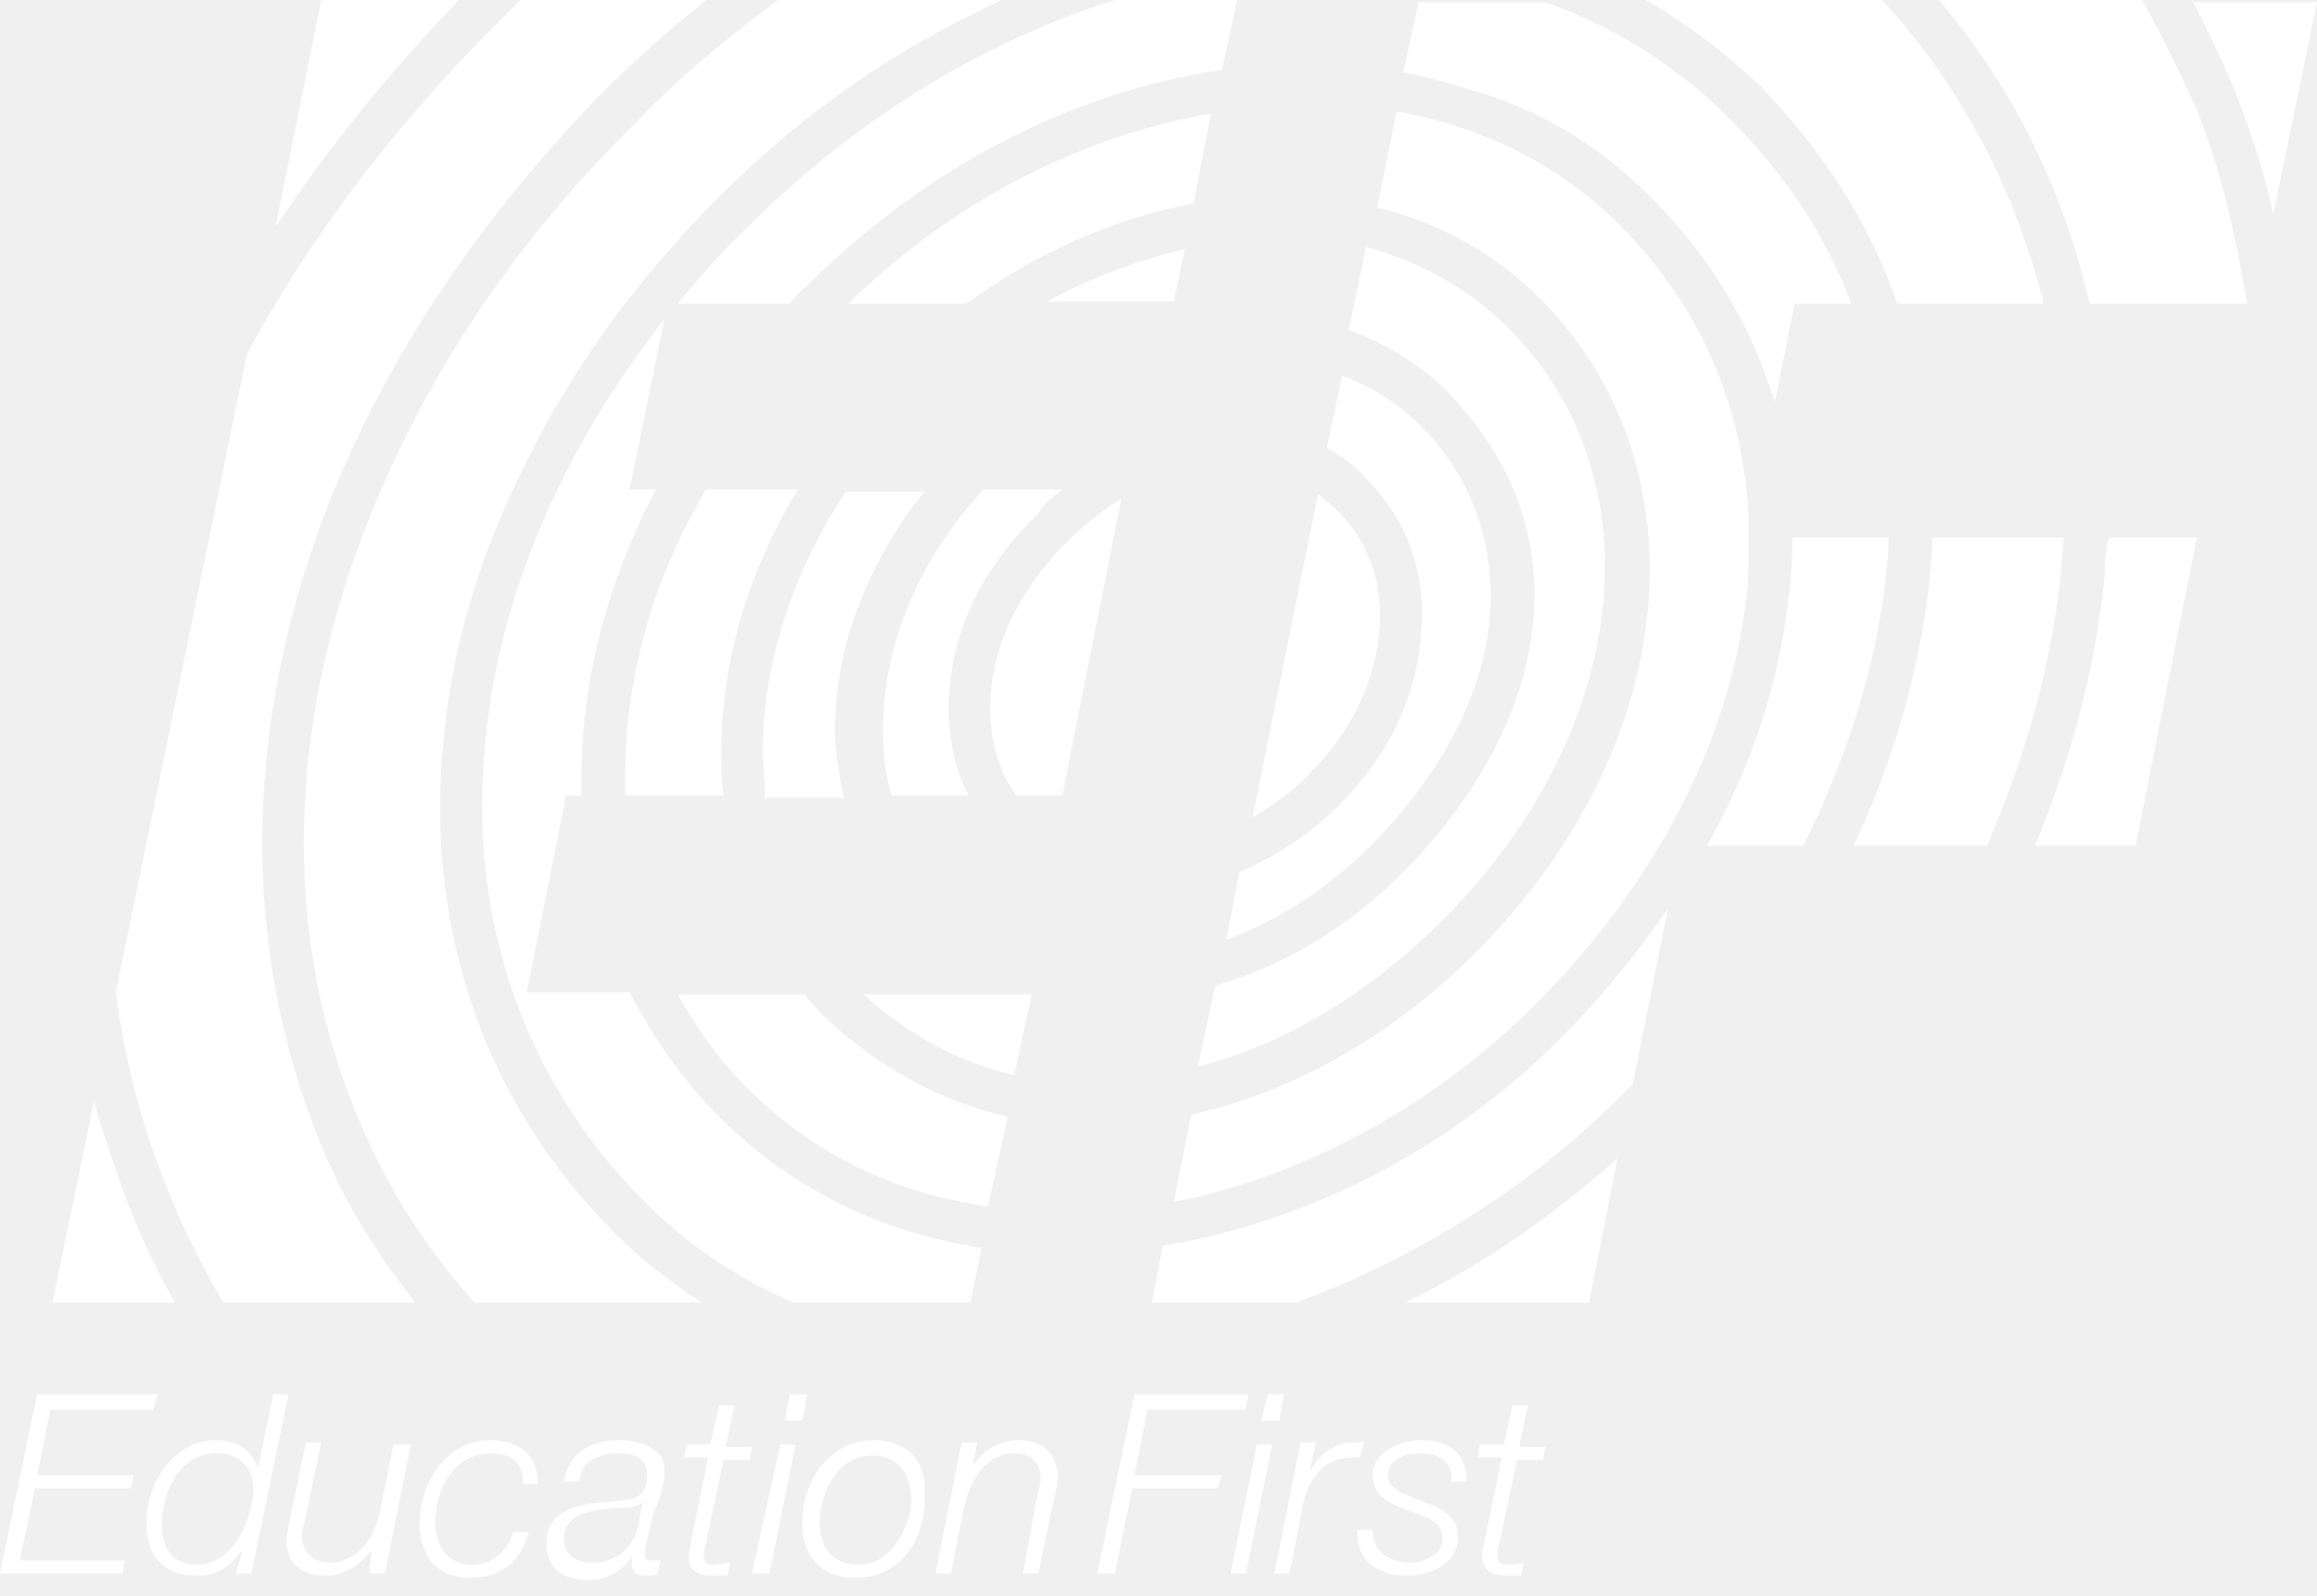
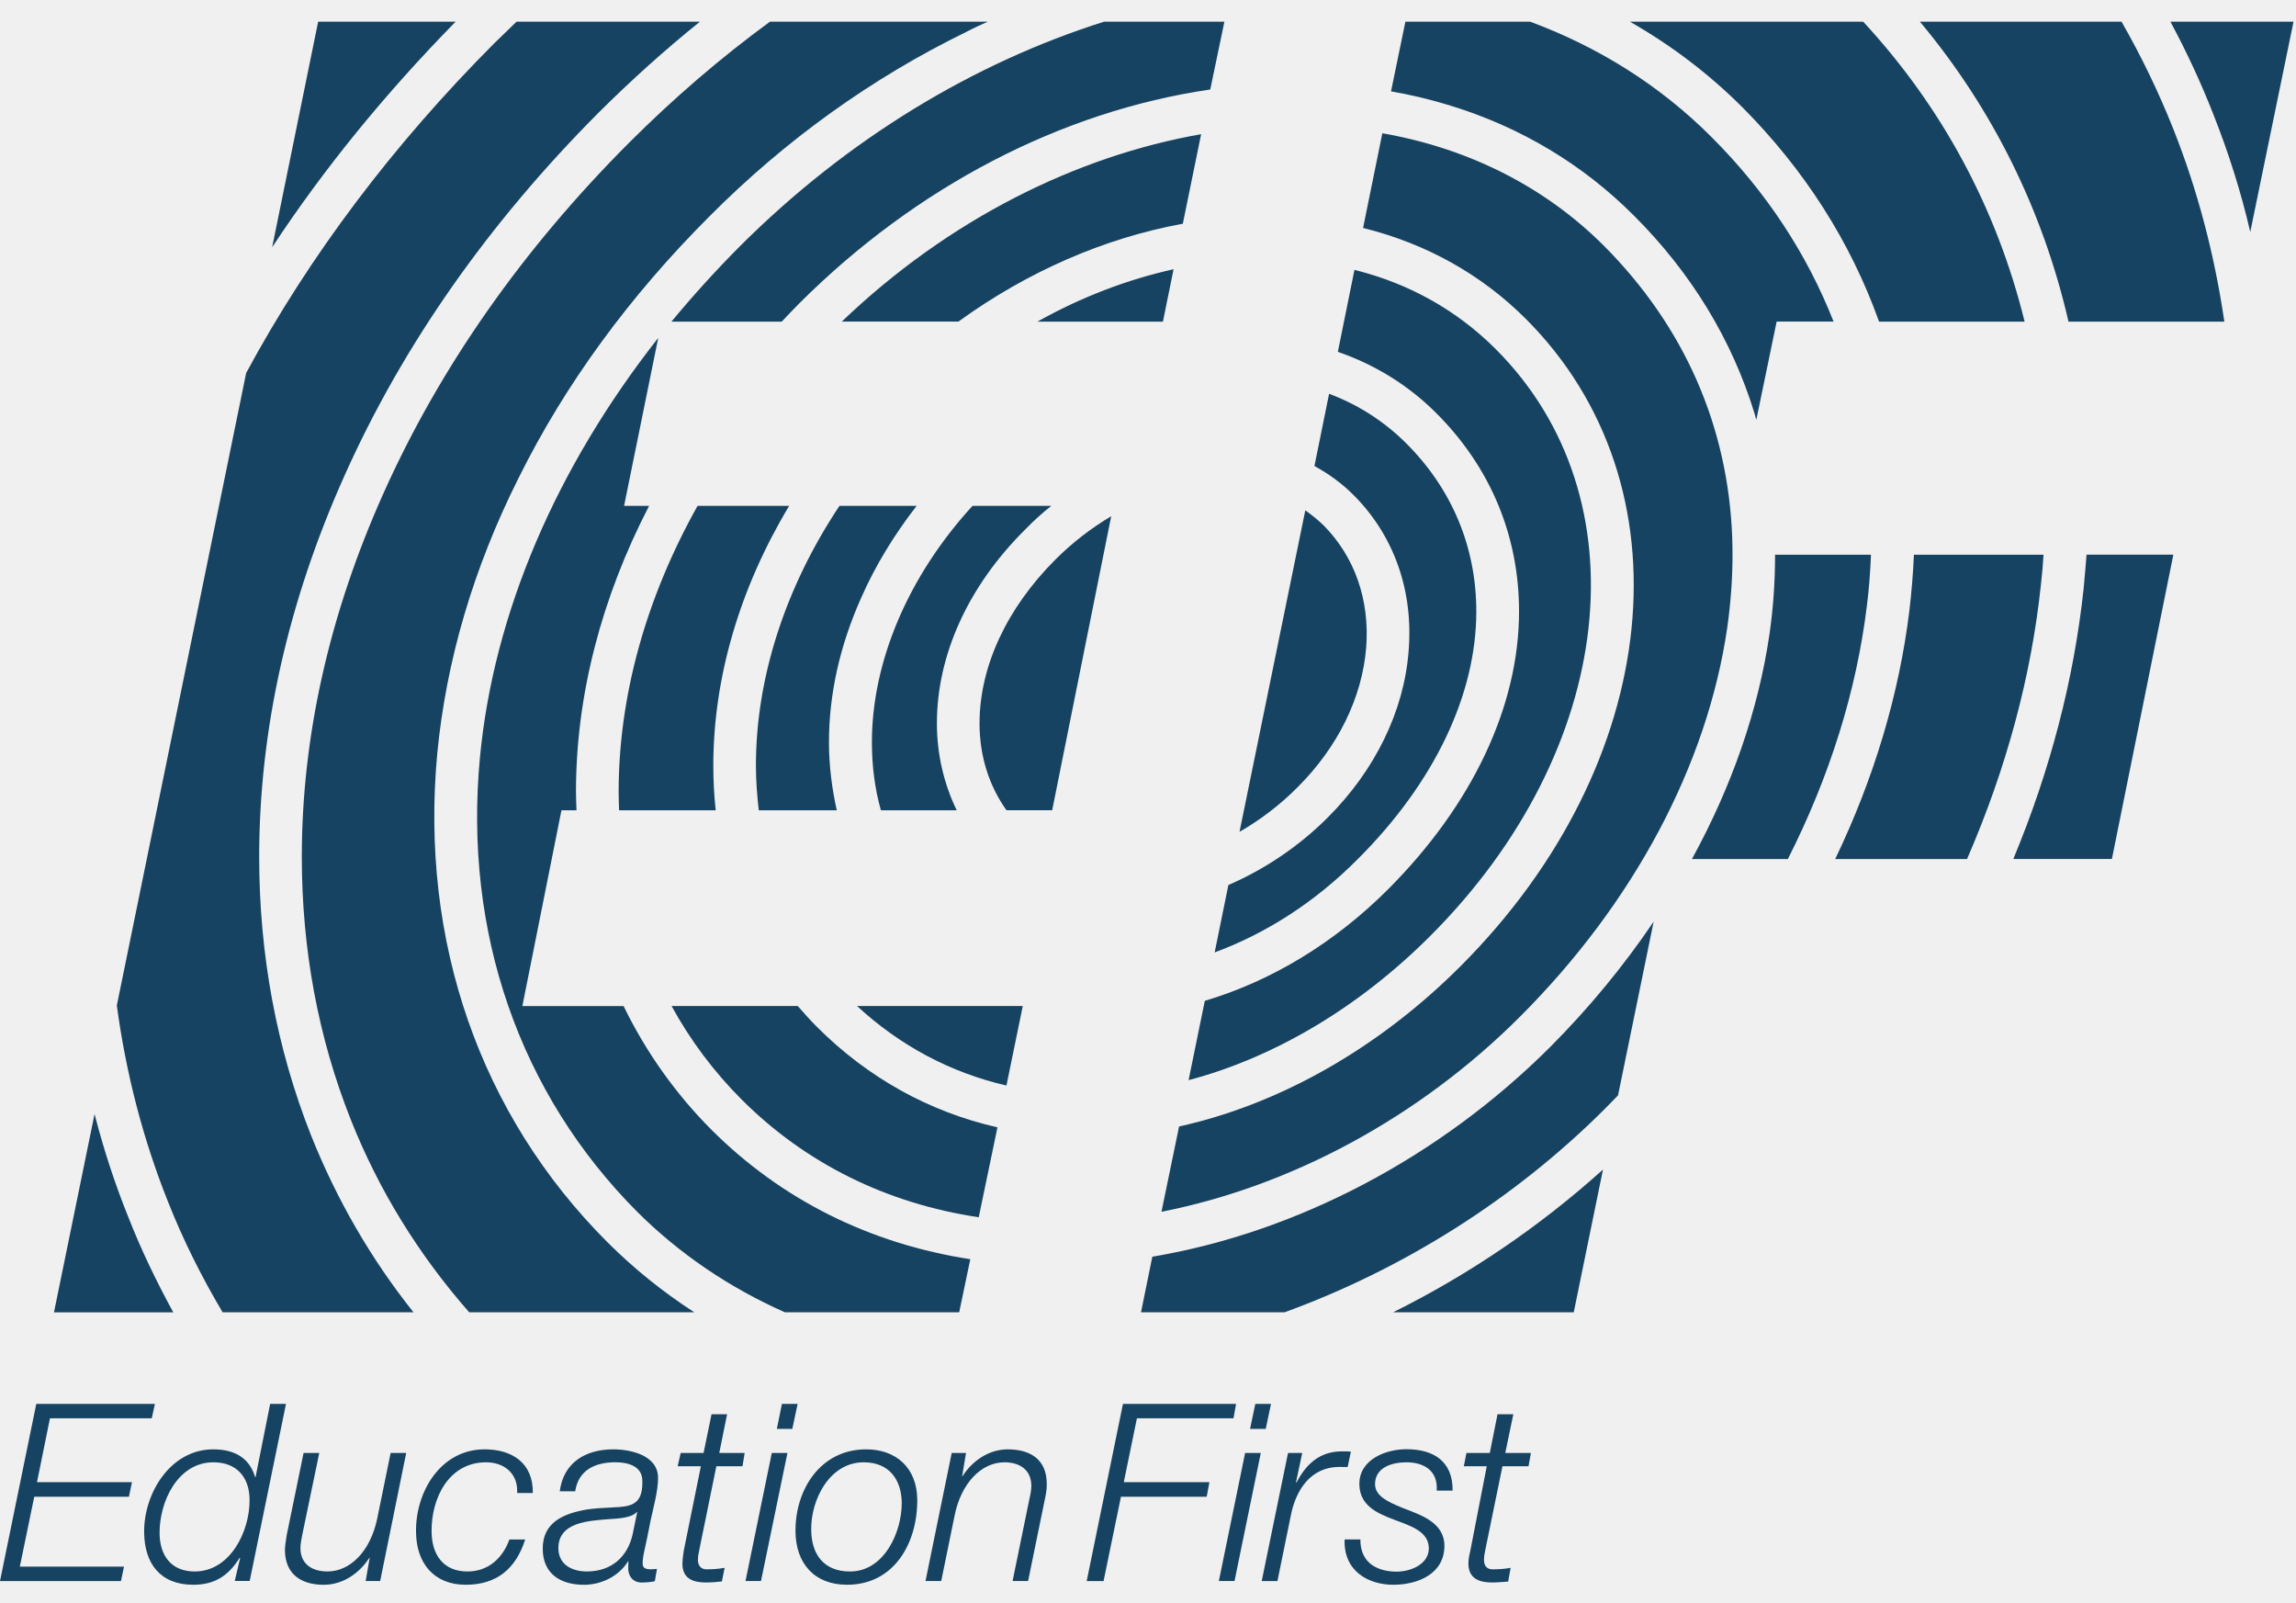
- <svg xmlns="http://www.w3.org/2000/svg" width="61px" height="42px" viewBox="0 0 61 42" version="1.1">
-   <defs />
-   <g id="Page-1" stroke="none" stroke-width="1" fill="none" fill-rule="evenodd">
-     <g id="ef-footer" fill="#ffffff">
-       <g id="Group-18">
-         <g id="logo">
-           <g id="EF_logo">
-             <g id="Layer_1">
-               <g id="XMLID_1194_">
-                 <path d="M8.459,0 L7.251,5.984 C8.632,3.912 10.243,1.899 12.085,0 L8.459,0 L8.459,0 Z" id="XMLID_1243_" />
-                 <path d="M10.186,12.542 C8.747,15.764 7.999,18.986 7.999,22.208 C7.999,24.682 8.459,27.041 9.323,29.17 C10.071,31.068 11.107,32.737 12.488,34.29 L18.473,34.29 C17.667,33.773 16.861,33.14 16.171,32.449 C12.775,29.055 11.164,24.452 11.682,19.447 C11.912,16.973 12.66,14.499 13.869,12.14 C15.077,9.666 16.804,7.307 18.933,5.178 C20.947,3.164 23.249,1.496 25.781,0.288 C25.954,0.173 26.184,0.115 26.357,-3.55271368e-15 L20.487,-3.55271368e-15 C19.163,0.978 17.897,2.014 16.746,3.222 C13.869,6.041 11.682,9.205 10.186,12.542" id="XMLID_1242_" />
-                 <path d="M17.84,7.997 L20.775,7.997 C20.947,7.825 21.062,7.652 21.235,7.537 C24.342,4.43 28.198,2.416 32.169,1.841 L32.572,0 L29.349,0 C25.896,1.093 22.558,3.107 19.681,5.984 C18.991,6.616 18.415,7.307 17.84,7.997" id="XMLID_1241_" />
-                 <path d="M36.082,22.266 C38.096,20.252 39.247,17.893 39.247,15.707 C39.247,13.981 38.614,12.427 37.406,11.219 C36.83,10.644 36.14,10.184 35.334,9.896 L34.931,11.795 C35.334,12.025 35.679,12.255 35.967,12.6 C37.06,13.693 37.578,15.132 37.406,16.742 C37.291,18.353 36.542,19.907 35.276,21.173 C34.528,21.921 33.608,22.553 32.629,22.956 L32.284,24.74 C33.665,24.222 34.931,23.416 36.082,22.266" id="XMLID_1240_" />
-                 <path d="M40.398,15.649 C40.398,18.181 39.132,20.77 36.888,23.014 C35.449,24.452 33.78,25.43 31.996,25.948 L31.536,28.077 C33.838,27.501 36.082,26.121 37.981,24.222 C42.93,19.274 43.678,12.6 39.708,8.63 C38.672,7.595 37.406,6.904 35.967,6.501 L35.507,8.688 C36.485,9.033 37.406,9.608 38.096,10.299 C39.592,11.852 40.398,13.636 40.398,15.649" id="XMLID_1239_" />
-                 <path d="M36.312,16.627 C36.427,15.362 36.025,14.211 35.161,13.405 C34.989,13.233 34.816,13.118 34.701,13.003 L32.975,21.518 C33.55,21.173 34.068,20.827 34.528,20.31 C35.564,19.274 36.197,17.951 36.312,16.627" id="XMLID_1238_" />
-                 <path d="M3.395,31.759 C3.05,30.838 2.762,29.975 2.475,28.997 L1.381,34.29 L4.604,34.29 C4.143,33.485 3.741,32.622 3.395,31.759" id="XMLID_1237_" />
-                 <path d="M6.906,22.208 C6.906,18.871 7.654,15.419 9.15,12.082 C10.704,8.63 13.006,5.351 15.883,2.416 C16.746,1.553 17.667,0.748 18.588,0 L13.696,0 C13.524,0.173 13.293,0.403 13.121,0.575 C10.416,3.279 8.172,6.214 6.503,9.321 L3.05,26.121 C3.28,27.904 3.741,29.688 4.431,31.356 C4.834,32.392 5.352,33.37 5.87,34.29 L10.934,34.29 C9.783,32.852 8.862,31.299 8.229,29.573 C7.366,27.271 6.906,24.797 6.906,22.208" id="XMLID_1236_" />
-                 <path d="M10.013,39.756 C9.841,40.619 9.323,41.137 8.69,41.137 C8.344,41.137 7.999,40.964 7.942,40.504 C7.942,40.389 7.942,40.274 7.999,40.159 L8.459,37.973 L8.057,37.973 L7.596,40.159 C7.596,40.332 7.539,40.447 7.539,40.562 C7.539,41.195 7.999,41.482 8.575,41.482 C9.092,41.482 9.553,41.137 9.783,40.792 L9.783,40.792 L9.725,41.425 L10.128,41.425 L10.819,38.03 L10.358,38.03 L10.013,39.756 L10.013,39.756 Z" id="XMLID_1235_" />
-                 <polygon id="XMLID_1234_" points="0.978 36.707 0 41.425 3.223 41.425 3.28 41.079 0.518 41.079 0.921 39.181 3.453 39.181 3.51 38.836 0.978 38.836 1.324 37.11 4.028 37.11 4.143 36.707" />
-                 <path d="M7.193,36.707 L6.791,38.663 L6.791,38.663 C6.618,38.145 6.215,37.915 5.697,37.915 C4.546,37.915 3.856,39.066 3.856,40.101 C3.856,40.964 4.316,41.482 5.179,41.482 C5.755,41.482 6.1,41.195 6.388,40.792 L6.388,40.792 L6.215,41.425 L6.618,41.425 L7.596,36.707 L7.193,36.707 L7.193,36.707 Z M5.179,41.195 C4.546,41.195 4.258,40.734 4.258,40.159 C4.258,39.296 4.719,38.26 5.697,38.26 C6.33,38.26 6.675,38.663 6.675,39.238 C6.618,40.101 6.1,41.195 5.179,41.195 L5.179,41.195 Z" id="XMLID_1231_" />
-                 <path d="M16.458,20.482 L16.458,20.942 L19.048,20.942 C18.991,20.54 18.991,20.195 18.991,19.792 C18.991,17.433 19.681,15.074 21.005,12.888 L18.588,12.888 C17.149,15.304 16.458,17.893 16.458,20.482" id="XMLID_1230_" />
-                 <path d="M27.968,12.888 L25.896,12.888 C24.17,14.729 23.249,17.03 23.249,19.159 C23.249,19.792 23.307,20.425 23.479,20.942 L25.493,20.942 C25.148,20.252 24.975,19.447 24.975,18.641 C24.975,16.8 25.781,15.016 27.335,13.521 C27.45,13.29 27.738,13.06 27.968,12.888" id="XMLID_1229_" />
-                 <path d="M20.084,19.792 C20.084,20.195 20.142,20.597 20.142,21 L22.213,21 C22.098,20.425 21.983,19.792 21.983,19.216 C21.983,17.951 22.271,16.627 22.846,15.362 C23.249,14.499 23.709,13.693 24.342,12.945 L22.271,12.945 C20.89,15.016 20.084,17.433 20.084,19.792" id="XMLID_1228_" />
-                 <path d="M38.844,25.085 C36.658,27.271 34.01,28.767 31.363,29.342 L30.903,31.644 C34.356,30.953 37.751,29.112 40.398,26.466 C43.448,23.416 45.405,19.792 45.923,16.11 C46.038,15.477 46.038,14.786 46.038,14.153 L46.038,13.693 C45.923,10.759 44.772,8.055 42.642,5.926 C41.031,4.315 39.017,3.337 36.773,2.934 L36.255,5.466 C37.924,5.868 39.362,6.674 40.571,7.882 C44.944,12.312 44.254,19.677 38.844,25.085" id="XMLID_1227_" />
-                 <path d="M43.448,5.178 C45.002,6.732 46.038,8.458 46.671,10.414 C46.671,10.471 46.728,10.529 46.728,10.586 L47.246,7.997 L48.742,7.997 C48.052,6.156 46.958,4.545 45.52,3.107 C44.139,1.726 42.47,0.69 40.686,0.058 L37.348,0.058 L36.945,1.899 C37.463,2.014 37.981,2.129 38.499,2.301 C40.456,2.819 42.067,3.797 43.448,5.178" id="XMLID_1226_" />
-                 <path d="M49.951,7.997 L53.807,7.997 C53.058,5.005 51.62,2.244 49.548,0 L43.333,0 C44.426,0.633 45.405,1.381 46.325,2.244 C47.937,3.912 49.203,5.811 49.951,7.997" id="XMLID_1225_" />
-                 <path d="M31.421,5.351 L31.881,2.992 C28.543,3.567 25.148,5.236 22.328,7.997 L25.436,7.997 C27.335,6.616 29.349,5.753 31.421,5.351" id="XMLID_1224_" />
-                 <path d="M31.191,6.559 C29.982,6.847 28.716,7.307 27.565,7.94 L30.903,7.94 L31.191,6.559 L31.191,6.559 Z" id="XMLID_1223_" />
-                 <path d="M12.775,19.562 C12.315,24.222 13.811,28.479 16.976,31.644 C18.07,32.737 19.393,33.658 20.89,34.29 L25.551,34.29 L25.839,32.852 C23.192,32.449 20.832,31.299 18.933,29.4 C17.955,28.422 17.207,27.329 16.574,26.121 L13.869,26.121 L14.905,20.942 L15.308,20.942 L15.308,20.482 C15.308,17.893 15.998,15.304 17.264,12.888 L16.574,12.888 L17.494,8.4 C14.79,11.852 13.121,15.707 12.775,19.562" id="XMLID_1222_" />
-                 <path d="M27.162,26.178 L27.162,26.178 L27.162,26.178 L22.731,26.178 C23.882,27.214 25.206,27.962 26.702,28.307 L27.162,26.178 L27.162,26.178 Z" id="XMLID_1221_" />
-                 <path d="M12.948,38.26 C13.466,38.26 13.811,38.548 13.754,39.066 L14.157,39.066 C14.157,38.26 13.639,37.915 12.891,37.915 C11.74,37.915 11.049,39.066 11.049,40.101 C11.049,40.964 11.509,41.54 12.373,41.54 C13.178,41.54 13.696,41.137 13.926,40.332 L13.524,40.332 C13.351,40.849 12.948,41.195 12.43,41.195 C11.797,41.195 11.509,40.734 11.452,40.159 C11.452,39.238 11.912,38.26 12.948,38.26" id="XMLID_1220_" />
-                 <path d="M26.529,29.4 C24.745,28.997 23.076,28.077 21.695,26.753 C21.523,26.581 21.35,26.408 21.177,26.178 L17.84,26.178 C18.358,27.099 18.933,27.904 19.681,28.652 C21.408,30.378 23.537,31.414 26.011,31.759 L26.529,29.4 L26.529,29.4 Z" id="XMLID_1219_" />
-                 <polygon id="XMLID_1218_" points="32.399 41.425 32.802 41.425 33.492 38.03 33.09 38.03" />
-                 <path d="M40.225,36.995 L39.823,36.995 L39.592,38.03 L38.959,38.03 L38.902,38.375 L39.535,38.375 L39.075,40.619 C39.017,40.792 39.017,40.907 39.017,40.964 C39.017,41.367 39.362,41.482 39.65,41.482 L40.053,41.482 L40.11,41.137 C39.938,41.195 39.765,41.195 39.65,41.195 C39.477,41.195 39.42,41.079 39.42,40.964 C39.42,40.849 39.42,40.792 39.477,40.619 L39.938,38.433 L40.628,38.433 L40.686,38.088 L39.995,38.088 L40.225,36.995 L40.225,36.995 Z" id="XMLID_1217_" />
-                 <polygon id="XMLID_1216_" points="33.384 36.707 33.205 37.397 33.683 37.397 33.803 36.707" />
-                 <path d="M41.837,34.29 L42.585,30.493 C40.916,31.989 39.017,33.312 37.003,34.29 L41.837,34.29 L41.837,34.29 Z" id="XMLID_1215_" />
-                 <path d="M35.909,37.973 L35.679,37.973 C35.104,37.973 34.701,38.318 34.471,38.778 L34.471,38.778 L34.643,37.973 L34.241,37.973 L33.55,41.425 L33.953,41.425 L34.298,39.641 C34.413,39.008 34.816,38.375 35.564,38.375 L35.794,38.375 L35.909,37.973 L35.909,37.973 Z" id="XMLID_1214_" />
-                 <path d="M37.406,38.26 C37.866,38.26 38.269,38.49 38.211,39.008 L38.614,39.008 C38.614,38.203 38.096,37.915 37.406,37.915 C36.888,37.915 36.14,38.203 36.14,38.836 C36.14,39.411 36.6,39.584 37.06,39.756 C37.521,39.929 37.981,40.044 37.981,40.504 C37.981,40.907 37.521,41.137 37.118,41.137 C36.658,41.137 36.14,40.907 36.14,40.274 L35.737,40.274 C35.679,41.137 36.37,41.482 37.003,41.482 C37.636,41.482 38.384,41.195 38.384,40.447 C38.384,39.814 37.751,39.641 37.291,39.468 C36.888,39.296 36.542,39.181 36.542,38.836 C36.542,38.375 37.06,38.26 37.406,38.26" id="XMLID_1213_" />
-                 <path d="M49.721,14.153 L47.189,14.153 C47.189,14.844 47.131,15.534 47.016,16.282 C46.728,18.296 46.038,20.31 44.944,22.266 L47.476,22.266 C48.57,20.079 49.318,17.778 49.606,15.534 C49.663,15.074 49.721,14.614 49.721,14.153" id="XMLID_1212_" />
-                 <path d="M56.396,0 L51.044,0 C53.001,2.301 54.325,5.005 55.015,7.997 L59.158,7.997 C58.871,6.214 58.468,4.488 57.835,2.877 C57.375,1.899 56.914,0.921 56.396,0" id="XMLID_1211_" />
-                 <path d="M57.72,0 C58.123,0.805 58.525,1.611 58.871,2.474 C59.274,3.51 59.619,4.545 59.849,5.638 L61,0.058 L57.72,0.058 L57.72,0 Z" id="XMLID_1210_" />
-                 <path d="M54.325,14.153 L50.872,14.153 C50.872,14.671 50.814,15.132 50.757,15.649 C50.469,17.836 49.836,20.079 48.8,22.266 L52.31,22.266 C53.346,19.849 54.037,17.433 54.267,14.959 C54.267,14.671 54.325,14.441 54.325,14.153" id="XMLID_1209_" />
-                 <path d="M55.418,15.074 C55.188,17.49 54.555,19.907 53.576,22.266 L56.224,22.266 L57.835,14.153 L55.533,14.153 C55.418,14.441 55.418,14.786 55.418,15.074" id="XMLID_1208_" />
-                 <path d="M30.615,32.795 L30.327,34.29 L34.125,34.29 C37.233,33.14 40.225,31.299 42.642,28.882 C42.758,28.767 42.873,28.652 42.988,28.537 L43.908,23.934 C43.103,25.085 42.182,26.236 41.146,27.271 C38.269,30.205 34.471,32.162 30.615,32.795" id="XMLID_1207_" />
-                 <polygon id="XMLID_1206_" points="20.792 36.707 20.659 37.397 21.125 37.397 21.257 36.707" />
-                 <polygon id="XMLID_1205_" points="19.796 41.425 20.257 41.425 20.947 38.03 20.544 38.03" />
-                 <path d="M17.494,38.663 C17.494,38.088 16.746,37.915 16.286,37.915 C15.538,37.915 14.962,38.26 14.847,39.008 L15.25,39.008 C15.308,38.433 15.768,38.26 16.343,38.26 C16.631,38.26 17.034,38.375 17.034,38.778 C17.034,39.238 16.919,39.353 16.631,39.468 C16.343,39.526 15.998,39.526 15.538,39.584 C14.905,39.699 14.387,39.929 14.387,40.619 C14.387,41.31 14.847,41.597 15.48,41.597 C15.941,41.597 16.401,41.367 16.631,40.964 L16.631,40.964 L16.631,41.137 C16.631,41.367 16.746,41.482 16.976,41.482 C17.092,41.482 17.207,41.482 17.322,41.425 L17.379,41.079 L17.207,41.079 C17.092,41.079 16.976,41.079 16.976,40.964 C16.976,40.734 17.034,40.562 17.207,39.814 C17.379,39.526 17.494,39.008 17.494,38.663 L17.494,38.663 Z M16.804,40.159 C16.689,40.734 16.228,41.137 15.595,41.137 C15.192,41.137 14.847,40.964 14.847,40.504 C14.847,39.814 15.653,39.756 16.171,39.699 C16.401,39.699 16.804,39.699 16.919,39.526 L16.919,39.526 L16.804,40.159 L16.804,40.159 Z" id="XMLID_1202_" />
-                 <polygon id="XMLID_1201_" points="30.212 37.11 32.802 37.11 32.859 36.707 29.867 36.707 28.889 41.425 29.349 41.425 29.809 39.181 32.054 39.181 32.169 38.836 29.867 38.836" />
-                 <path d="M23.019,37.915 C21.81,37.915 21.12,39.008 21.12,40.101 C21.12,40.964 21.638,41.54 22.501,41.54 C23.767,41.54 24.4,40.447 24.342,39.296 C24.4,38.433 23.825,37.915 23.019,37.915 M22.616,41.195 C21.925,41.195 21.58,40.734 21.58,40.101 C21.58,39.296 22.041,38.318 22.961,38.318 C23.652,38.318 23.94,38.778 23.997,39.411 C23.997,40.159 23.479,41.195 22.616,41.195" id="XMLID_1198_" />
-                 <path d="M28.083,14.268 C26.817,15.534 26.069,17.088 26.069,18.641 C26.069,19.504 26.299,20.31 26.759,20.942 L27.968,20.942 L29.522,13.118 C29.004,13.463 28.486,13.866 28.083,14.268" id="XMLID_1197_" />
-                 <path d="M26.817,37.915 C26.299,37.915 25.839,38.203 25.608,38.605 L25.608,38.605 L25.724,37.973 L25.321,37.973 L24.63,41.425 L25.033,41.425 L25.378,39.699 C25.551,38.836 26.069,38.26 26.702,38.26 C27.047,38.26 27.392,38.433 27.392,38.893 C27.392,39.008 27.392,39.123 27.335,39.238 L26.932,41.425 L27.335,41.425 L27.795,39.238 C27.853,39.066 27.853,38.951 27.853,38.836 C27.795,38.203 27.392,37.915 26.817,37.915" id="XMLID_1196_" />
-                 <path d="M19.336,36.995 L18.933,36.995 L18.703,38.03 L18.07,38.03 L18.012,38.375 L18.645,38.375 L18.185,40.619 C18.185,40.792 18.127,40.907 18.127,40.964 C18.127,41.367 18.415,41.482 18.76,41.482 L19.163,41.482 L19.221,41.137 C19.048,41.137 18.875,41.195 18.76,41.195 C18.588,41.195 18.53,41.079 18.53,40.964 C18.53,40.849 18.53,40.792 18.588,40.619 L19.048,38.433 L19.739,38.433 L19.796,38.088 L19.106,38.088 L19.336,36.995 L19.336,36.995 Z" id="XMLID_1195_" />
-               </g>
-             </g>
-           </g>
-         </g>
-       </g>
-     </g>
+ <svg xmlns="http://www.w3.org/2000/svg" width="86" height="60" viewBox="0 0 86 60">
+   <g fill="#164361">
+     <path d="M11.917,0.812 L10.194,9.258 C12.142,6.299 14.448,3.48 17.067,0.812 L11.917,0.812 Z M14.365,18.469 C12.337,22.99 11.305,27.571 11.305,32.083 C11.305,35.556 11.922,38.864 13.141,41.932 C14.191,44.576 15.683,46.989 17.575,49.142 L26.006,49.142 C24.833,48.383 23.738,47.504 22.743,46.509 C17.982,41.744 15.723,35.243 16.378,28.216 C16.713,24.748 17.727,21.28 19.425,17.898 C21.162,14.398 23.566,11.108 26.574,8.101 C29.425,5.236 32.669,2.912 36.202,1.191 C36.458,1.054 36.731,0.93 37,0.812 L28.84,0.812 C26.988,2.167 25.226,3.682 23.55,5.358 C19.568,9.348 16.478,13.751 14.365,18.469 L14.365,18.469 Z" />
+     <path d="M25.15,12.044 L29.28,12.044 C29.493,11.816 29.712,11.592 29.937,11.361 C34.318,6.989 39.753,4.165 45.332,3.351 L45.862,0.811 L41.358,0.811 C36.523,2.338 31.773,5.165 27.704,9.231 C26.797,10.142 25.948,11.081 25.15,12.044 M50.849,32.179 C53.721,29.316 55.297,26.017 55.297,22.896 C55.297,20.495 54.39,18.311 52.663,16.593 C51.844,15.777 50.868,15.152 49.783,14.746 L49.234,17.452 C49.77,17.743 50.274,18.109 50.708,18.547 C52.216,20.059 52.949,22.127 52.761,24.388 C52.589,26.624 51.507,28.846 49.727,30.619 C48.646,31.699 47.366,32.556 46.011,33.141 L45.497,35.665 C47.398,34.964 49.244,33.795 50.849,32.179" />
+     <path d="M56.898,22.895 C56.898,26.439 55.153,30.142 51.983,33.311 C49.989,35.302 47.624,36.738 45.128,37.478 L44.52,40.449 C47.725,39.601 50.892,37.731 53.571,35.05 C60.537,28.087 61.592,18.64 56.026,13.075 C54.572,11.618 52.766,10.609 50.733,10.107 L50.111,13.176 C51.508,13.657 52.761,14.433 53.796,15.469 C55.823,17.49 56.898,20.061 56.898,22.895" />
+     <path d="M51.172 24.255C51.31 22.474 50.748 20.859 49.58 19.677 49.364 19.466 49.133 19.284 48.892 19.11L46.428 31.149C47.206 30.703 47.945 30.143 48.597 29.485 50.114 27.976 51.02 26.124 51.172 24.255M4.81 45.586C4.3 44.324 3.881 43.035 3.542 41.718L2.022 49.143 6.49 49.143C5.86 47.987 5.288 46.808 4.81 45.586M9.708 32.084C9.708 27.347 10.783 22.543 12.903 17.813 15.093 12.914 18.301 8.354 22.421 4.218 23.643 3.005 24.904 1.866 26.217.813L19.348.813C19.065 1.082 18.796 1.343 18.524 1.61 14.719 5.427 11.589 9.576 9.22 13.968L4.376 37.651C4.718 40.193 5.356 42.656 6.29 44.994 6.859 46.435 7.548 47.809 8.338 49.142L15.488 49.142C13.887 47.133 12.607 44.911 11.652 42.52 10.365 39.269 9.708 35.758 9.708 32.084M14.129 56.867C13.876 58.087 13.119 58.847 12.268 58.847 11.752 58.847 11.268 58.624 11.253 57.99 11.253 57.826 11.288 57.65 11.315 57.508L11.959 54.409 11.371 54.409 10.738 57.492C10.705 57.714 10.672 57.9 10.672 58.048 10.681 58.971 11.304 59.346 12.13 59.346 12.856 59.346 13.476 58.897 13.838 58.332L13.848 58.332 13.697 59.204 14.24 59.204 15.215 54.409 14.632 54.409 14.129 56.867z" />
+     <polygon points="1.359 52.573 0 59.206 4.531 59.206 4.645 58.666 .743 58.666 1.283 56.049 4.829 56.049 4.943 55.503 1.386 55.503 1.871 53.112 5.684 53.112 5.802 52.573" />
+     <path d="M7.291,58.848 C6.403,58.848 5.985,58.237 5.977,57.421 C5.966,56.242 6.653,54.759 7.994,54.759 C8.859,54.759 9.34,55.31 9.348,56.151 C9.363,57.331 8.631,58.848 7.291,58.848 L7.291,58.848 Z M10.119,52.573 L9.573,55.31 L9.554,55.31 C9.335,54.563 8.742,54.274 7.988,54.274 C6.381,54.274 5.384,55.925 5.399,57.379 C5.41,58.556 6.007,59.345 7.241,59.345 C8.079,59.345 8.577,58.971 8.973,58.341 L8.996,58.341 L8.793,59.203 L9.353,59.203 L10.712,52.573 L10.119,52.573 Z M23.172,29.661 C23.172,29.889 23.182,30.113 23.189,30.343 L26.808,30.343 C26.748,29.795 26.718,29.236 26.718,28.668 C26.718,25.37 27.716,22.008 29.559,18.943 L26.128,18.943 C24.202,22.384 23.172,26.048 23.172,29.661 L23.172,29.661 Z M39.377,18.944 L36.426,18.944 C34.022,21.569 32.658,24.772 32.658,27.798 C32.658,28.689 32.77,29.542 32.995,30.343 L35.835,30.343 C35.353,29.351 35.093,28.241 35.093,27.085 C35.093,24.528 36.265,21.946 38.398,19.831 C38.714,19.504 39.041,19.209 39.377,18.944 L39.377,18.944 Z M28.314,28.669 C28.314,29.236 28.36,29.798 28.42,30.342 L31.343,30.342 C31.161,29.527 31.05,28.673 31.05,27.798 C31.05,25.987 31.462,24.161 32.262,22.373 C32.79,21.177 33.489,20.033 34.333,18.944 L31.443,18.944 C29.425,21.976 28.314,25.367 28.314,28.669 L28.314,28.669 Z M54.7,36.188 C51.617,39.271 47.91,41.355 44.164,42.184 L43.505,45.377 C48.351,44.426 53.158,41.846 56.923,38.082 C61.191,33.823 63.947,28.643 64.697,23.504 C64.827,22.577 64.894,21.665 64.894,20.771 C64.894,20.556 64.888,20.341 64.883,20.136 C64.729,15.968 63.095,12.231 60.068,9.195 C57.799,6.934 54.926,5.542 51.778,4.99 L51.056,8.536 C53.394,9.116 55.47,10.26 57.154,11.943 C63.364,18.154 62.314,28.576 54.7,36.188 L54.7,36.188 Z" />
+     <path d="M61.196,8.069 C63.35,10.218 64.871,12.718 65.719,15.484 C65.741,15.564 65.765,15.644 65.785,15.722 L66.547,12.043 L68.679,12.043 C67.669,9.477 66.139,7.166 64.118,5.143 C62.158,3.178 59.85,1.753 57.315,0.812 L52.641,0.812 L52.103,3.421 C52.867,3.553 53.603,3.731 54.331,3.956 C56.974,4.769 59.288,6.159 61.196,8.069 L61.196,8.069 Z M70.383,12.044 L75.835,12.044 C74.796,7.825 72.747,4.007 69.787,0.811 L61.049,0.811 C62.593,1.691 63.996,2.754 65.253,4.007 C67.575,6.338 69.307,9.034 70.383,12.044 L70.383,12.044 Z M44.304,8.378 L44.99,5.025 C40.314,5.845 35.529,8.215 31.53,12.043 L35.898,12.043 C38.476,10.175 41.36,8.915 44.304,8.378 L44.304,8.378 Z M43.958,10.082 C42.217,10.468 40.494,11.128 38.858,12.044 L43.559,12.044 L43.958,10.082 Z M17.976,28.375 C17.36,34.907 19.457,40.955 23.873,45.384 C25.446,46.95 27.315,48.217 29.397,49.141 L35.928,49.141 L36.344,47.154 C32.577,46.574 29.269,44.925 26.642,42.3 C25.292,40.946 24.187,39.38 23.357,37.674 L19.566,37.674 L21.03,30.343 L21.593,30.343 C21.587,30.113 21.574,29.889 21.574,29.656 C21.574,26.045 22.524,22.397 24.313,18.943 L23.376,18.943 L24.655,12.653 C20.827,17.522 18.484,22.978 17.976,28.375 L17.976,28.375 Z" />
+     <path d="M38.308,37.679 L38.311,37.673 L38.27,37.673 L32.102,37.673 C33.708,39.157 35.606,40.169 37.698,40.65 L38.308,37.679 Z M18.206,54.759 C18.898,54.759 19.412,55.192 19.37,55.909 L19.957,55.909 C19.976,54.798 19.196,54.274 18.15,54.274 C16.503,54.274 15.562,55.869 15.583,57.359 C15.589,58.544 16.26,59.345 17.443,59.345 C18.6,59.345 19.322,58.75 19.671,57.65 L19.08,57.65 C18.831,58.346 18.288,58.848 17.512,58.848 C16.6,58.848 16.175,58.218 16.166,57.359 C16.149,56.115 16.803,54.759 18.206,54.759 L18.206,54.759 Z M37.361,42.216 C34.811,41.637 32.513,40.368 30.591,38.446 C30.343,38.197 30.11,37.934 29.88,37.672 L25.154,37.672 C25.857,38.955 26.735,40.129 27.774,41.169 C30.17,43.567 33.212,45.069 36.66,45.583 L37.361,42.216 Z" />
+     <polygon points="45.654 59.205 46.241 59.205 47.225 54.409 46.638 54.409" />
+     <path d="M56.684,52.96 L56.092,52.96 L55.802,54.409 L54.928,54.409 L54.83,54.906 L55.689,54.906 L55.071,58.081 C55.014,58.291 55.001,58.468 55.001,58.569 C55.011,59.144 55.458,59.26 55.891,59.26 C56.088,59.26 56.29,59.238 56.49,59.226 L56.583,58.711 C56.352,58.754 56.127,58.767 55.899,58.767 C55.671,58.767 55.586,58.598 55.586,58.432 C55.584,58.28 55.601,58.203 55.647,57.976 L56.277,54.906 L57.253,54.906 L57.343,54.409 L56.382,54.409 L56.684,52.96 Z" />
+     <polygon points="47.019 52.573 46.823 53.509 47.41 53.509 47.607 52.573" />
+     <path d="M58.947 49.142L60.042 43.797C57.666 45.936 55.011 47.736 52.18 49.142L58.947 49.142zM50.6 54.359C50.5 54.349 50.389 54.349 50.283 54.349 49.435 54.343 48.923 54.826 48.565 55.512L48.543 55.512 48.777 54.409 48.245 54.409 47.259 59.207 47.848 59.207 48.361 56.695C48.554 55.788 49.091 54.948 50.143 54.932 50.255 54.932 50.364 54.936 50.478 54.936L50.6 54.359zM52.678 54.759C53.343 54.759 53.867 55.08 53.814 55.82L54.41 55.82C54.421 54.711 53.685 54.269 52.678 54.269 51.915 54.269 50.907 54.649 50.917 55.581 50.928 56.378 51.568 56.661 52.216 56.907 52.847 57.145 53.506 57.344 53.519 57.972 53.523 58.578 52.839 58.854 52.315 58.854 51.644 58.854 50.947 58.569 50.955 57.648L50.364 57.648C50.32 58.843 51.264 59.345 52.187 59.345 53.094 59.345 54.108 58.946 54.103 57.875 54.09 56.992 53.189 56.723 52.526 56.463 51.986 56.243 51.508 56.021 51.504 55.581 51.503 54.927 52.182 54.759 52.678 54.759L52.678 54.759zM70.08 20.772L66.488 20.772C66.488 21.745 66.423 22.743 66.28 23.738 65.863 26.591 64.867 29.445 63.374 32.169L66.967 32.169C68.53 29.083 69.54 25.871 69.927 22.68 70.009 22.037 70.055 21.403 70.08 20.772L70.08 20.772zM79.465.812L71.913.812C74.644 4.078 76.521 7.891 77.479 12.044L83.316 12.044C82.95 9.552 82.319 7.136 81.412 4.849 80.855 3.446 80.206 2.107 79.465.812L79.465.812zM81.297.812C81.892 1.923 82.432 3.074 82.898 4.265 83.466 5.695 83.938 7.177 84.287 8.687L85.907.812 81.297.812zM76.544 20.772L71.689 20.772C71.658 21.464 71.602 22.163 71.517 22.878 71.135 25.995 70.196 29.141 68.74 32.169L73.678 32.169C75.143 28.8 76.086 25.331 76.448 21.873 76.489 21.505 76.523 21.135 76.544 20.772M78.046 22.036C77.682 25.45 76.79 28.855 75.412 32.167L79.104 32.167 81.406 20.771 78.155 20.771C78.119 21.192 78.087 21.619 78.046 22.036M43.162 47.06L42.738 49.142 48.115 49.142C52.531 47.534 56.698 44.931 60.104 41.531 60.279 41.356 60.443 41.186 60.606 41.019L61.94 34.513C60.822 36.162 59.529 37.74 58.054 39.217 53.902 43.359 48.542 46.157 43.162 47.06" />
+     <polygon points="29.288 52.573 29.098 53.509 29.677 53.509 29.876 52.573" />
+     <polygon points="27.924 59.205 28.504 59.205 29.495 54.409 28.909 54.409" />
+     <path d="M23.699,57.441 C23.518,58.28 22.918,58.847 21.984,58.847 C21.433,58.847 20.923,58.597 20.915,57.989 C20.904,56.982 22.082,56.952 22.801,56.888 C23.091,56.868 23.659,56.853 23.85,56.62 L23.865,56.638 L23.699,57.441 Z M24.648,55.332 C24.641,54.499 23.626,54.274 22.975,54.274 C21.944,54.274 21.11,54.754 20.966,55.844 L21.545,55.844 C21.665,55.044 22.3,54.758 23.048,54.758 C23.493,54.758 24.06,54.883 24.06,55.457 C24.073,56.074 23.875,56.299 23.506,56.391 C23.126,56.475 22.589,56.434 21.969,56.529 C21.117,56.678 20.319,57.001 20.329,58.007 C20.337,58.945 21.002,59.346 21.876,59.346 C22.539,59.346 23.195,59.012 23.531,58.457 L23.539,58.472 C23.536,58.558 23.531,58.656 23.531,58.741 C23.539,59.047 23.721,59.261 24.039,59.261 C24.201,59.261 24.4,59.241 24.527,59.213 L24.608,58.75 C24.527,58.758 24.46,58.766 24.378,58.766 C24.229,58.766 24.073,58.741 24.073,58.568 C24.06,58.28 24.164,58.03 24.365,56.959 C24.456,56.529 24.657,55.804 24.648,55.332 L24.648,55.332 Z" />
+     <polygon points="42.585 53.112 46.202 53.112 46.299 52.573 42.062 52.573 40.704 59.206 41.336 59.206 41.987 56.048 45.199 56.048 45.3 55.503 42.093 55.503" />
+     <path d="M31.839,58.848 C30.864,58.848 30.393,58.217 30.385,57.29 C30.368,56.163 31.071,54.759 32.351,54.759 C33.285,54.759 33.763,55.384 33.776,56.269 C33.783,57.379 33.115,58.848 31.839,58.848 L31.839,58.848 Z M32.444,54.274 C30.735,54.274 29.785,55.774 29.796,57.344 C29.805,58.544 30.503,59.345 31.725,59.345 C33.504,59.345 34.371,57.766 34.357,56.151 C34.346,54.964 33.56,54.274 32.444,54.274 L32.444,54.274 Z M39.529,20.956 C37.708,22.781 36.69,24.958 36.69,27.087 C36.69,28.314 37.045,29.42 37.698,30.341 L39.411,30.341 L41.622,19.331 C40.885,19.768 40.174,20.312 39.529,20.956 L39.529,20.956 Z M37.744,54.274 C37.033,54.274 36.406,54.716 36.051,55.283 L36.038,55.283 L36.184,54.409 L35.648,54.409 L34.666,59.205 L35.255,59.205 L35.757,56.748 C36.003,55.527 36.769,54.759 37.623,54.759 C38.14,54.759 38.622,54.995 38.631,55.634 C38.631,55.78 38.6,55.961 38.563,56.108 L37.928,59.205 L38.509,59.205 L39.138,56.136 C39.19,55.911 39.213,55.71 39.208,55.557 C39.203,54.643 38.582,54.274 37.744,54.274 L37.744,54.274 Z M27.234,52.96 L26.652,52.96 L26.353,54.409 L25.496,54.409 L25.383,54.906 L26.252,54.906 L25.609,58.081 C25.576,58.3 25.56,58.468 25.56,58.569 C25.569,59.15 26.006,59.26 26.453,59.26 C26.642,59.26 26.858,59.242 27.039,59.221 L27.142,58.711 C26.913,58.752 26.686,58.767 26.455,58.767 C26.237,58.767 26.146,58.598 26.142,58.432 C26.142,58.28 26.157,58.203 26.206,57.976 L26.832,54.906 L27.812,54.906 L27.892,54.409 L26.941,54.409 L27.234,52.96 Z" />
  </g>
</svg>
